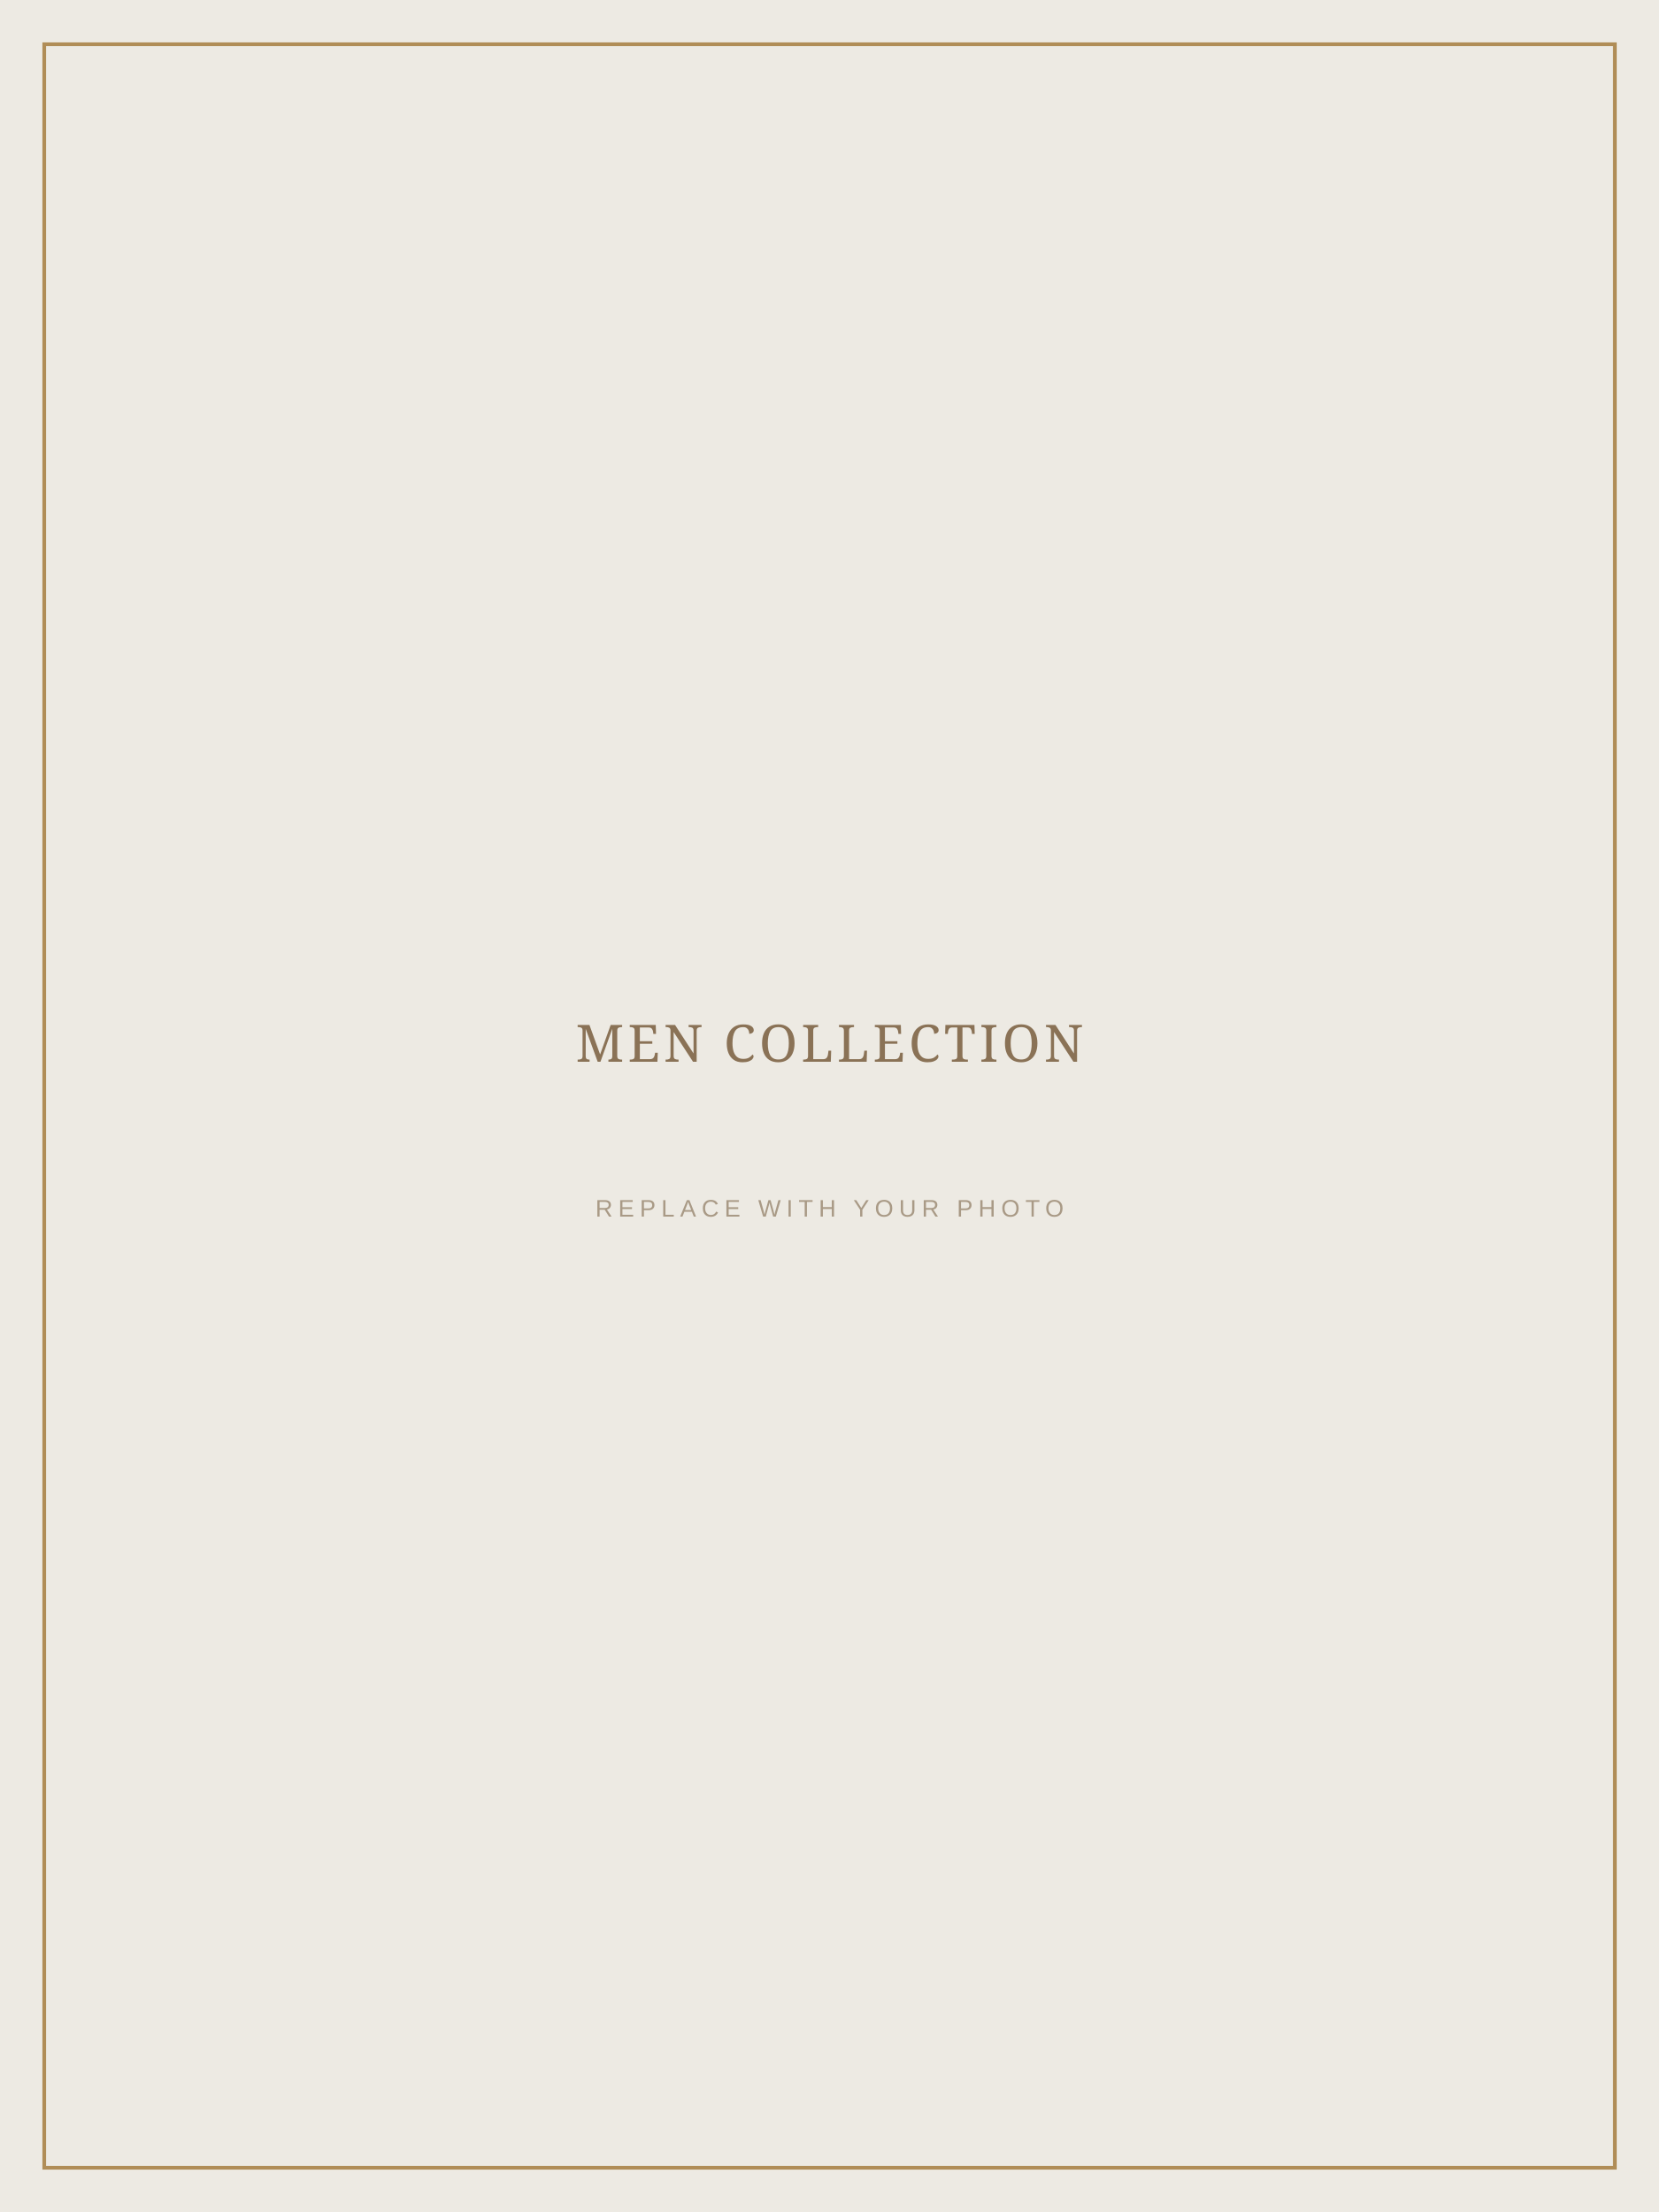
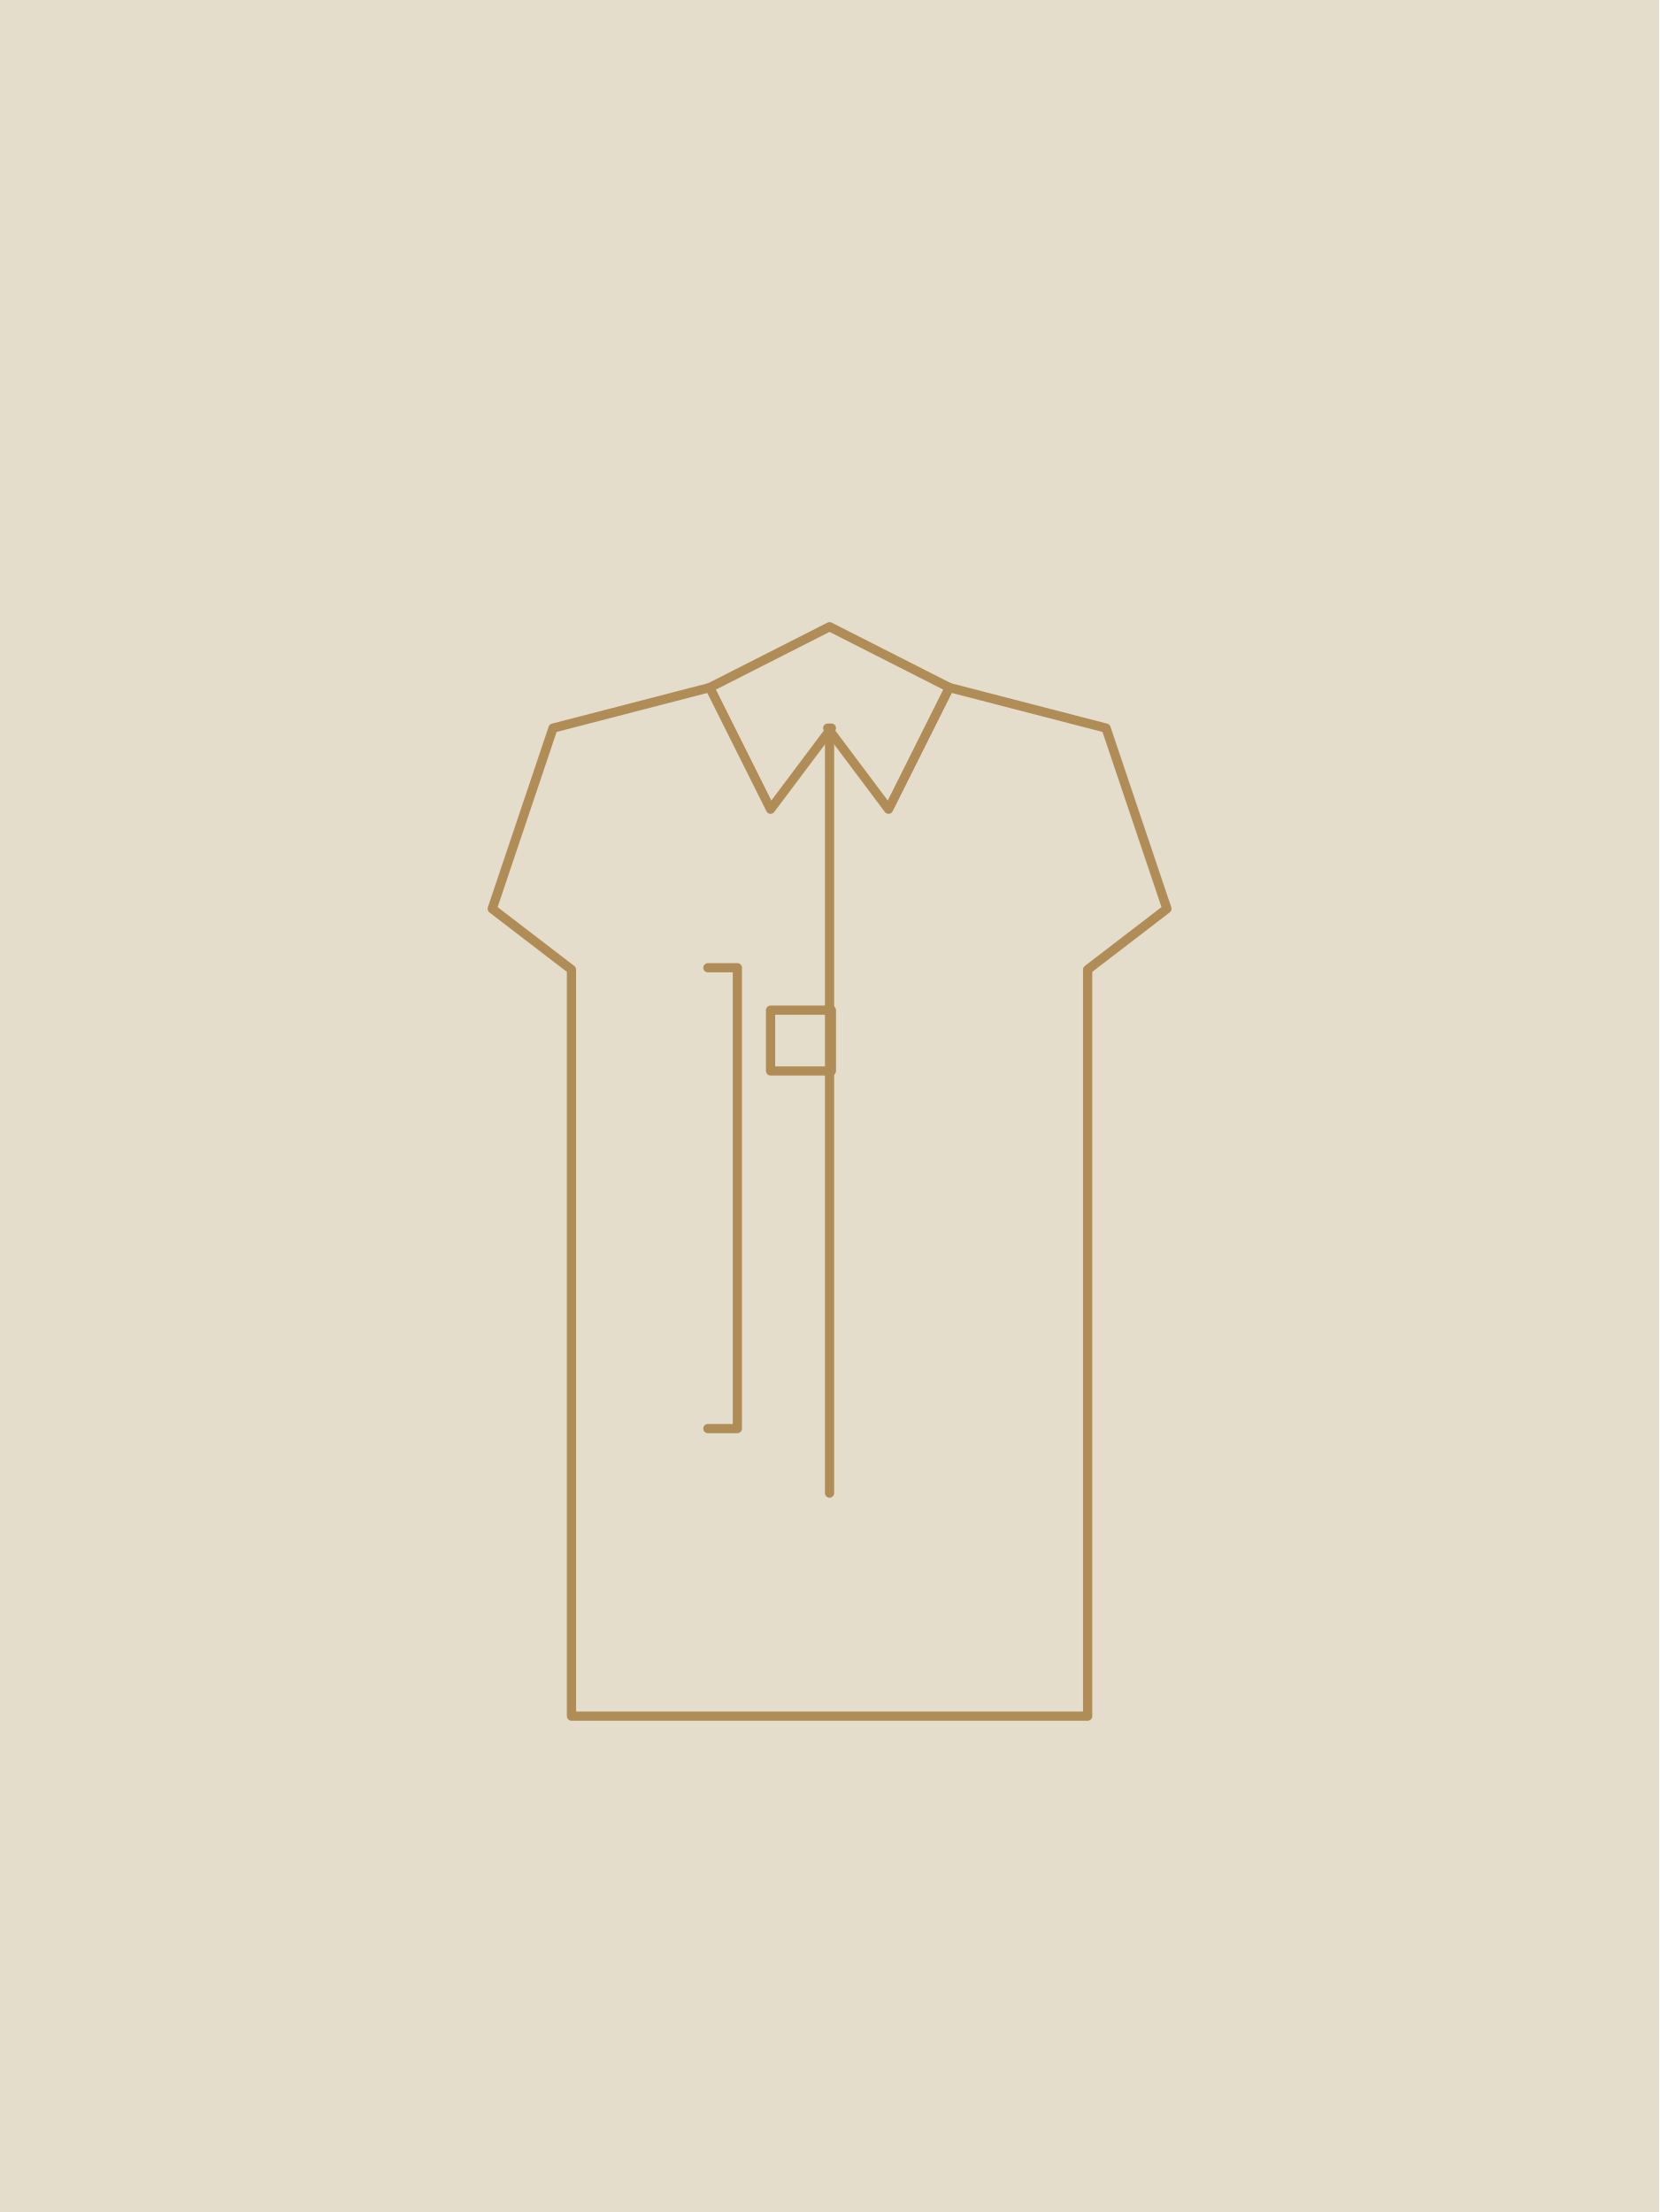
<svg xmlns="http://www.w3.org/2000/svg" viewBox="0 0 900 1200">
-   <rect width="900" height="1200" fill="#EDEAE3" />
-   <rect x="24" y="24" width="852" height="1152" fill="none" stroke="#B08D57" stroke-width="2" />
-   <text x="50%" y="48%" text-anchor="middle" font-family="Georgia, serif" font-size="28" fill="#8a7256" letter-spacing="2">MEN COLLECTION</text>
-   <text x="50%" y="55%" text-anchor="middle" font-family="Arial" font-size="13" fill="#a99a86" letter-spacing="3">REPLACE WITH YOUR PHOTO</text>
+   <rect width="900" height="1200" fill="#E4DDCC" />
+   <g fill="none" stroke="#B08D57" stroke-width="5" stroke-linecap="round" stroke-linejoin="round">
+     <path d="M450 340 l-65 33 -85 22 -33 98 43 33 v405 h280 v-405 l43 -33 -33 -98 -85 -22 z" />
+     <path d="M385 373 l33 66 33 -44 M515 373 l-33 66 -33 -44" />
+     <path d="M450 395 v415" />
+     <path d="M400 525 v250 M400 525 h-16 M400 775 h-16" />
+     <path d="M418 548 h33 v33 h-33 z" />
+   </g>
</svg>
